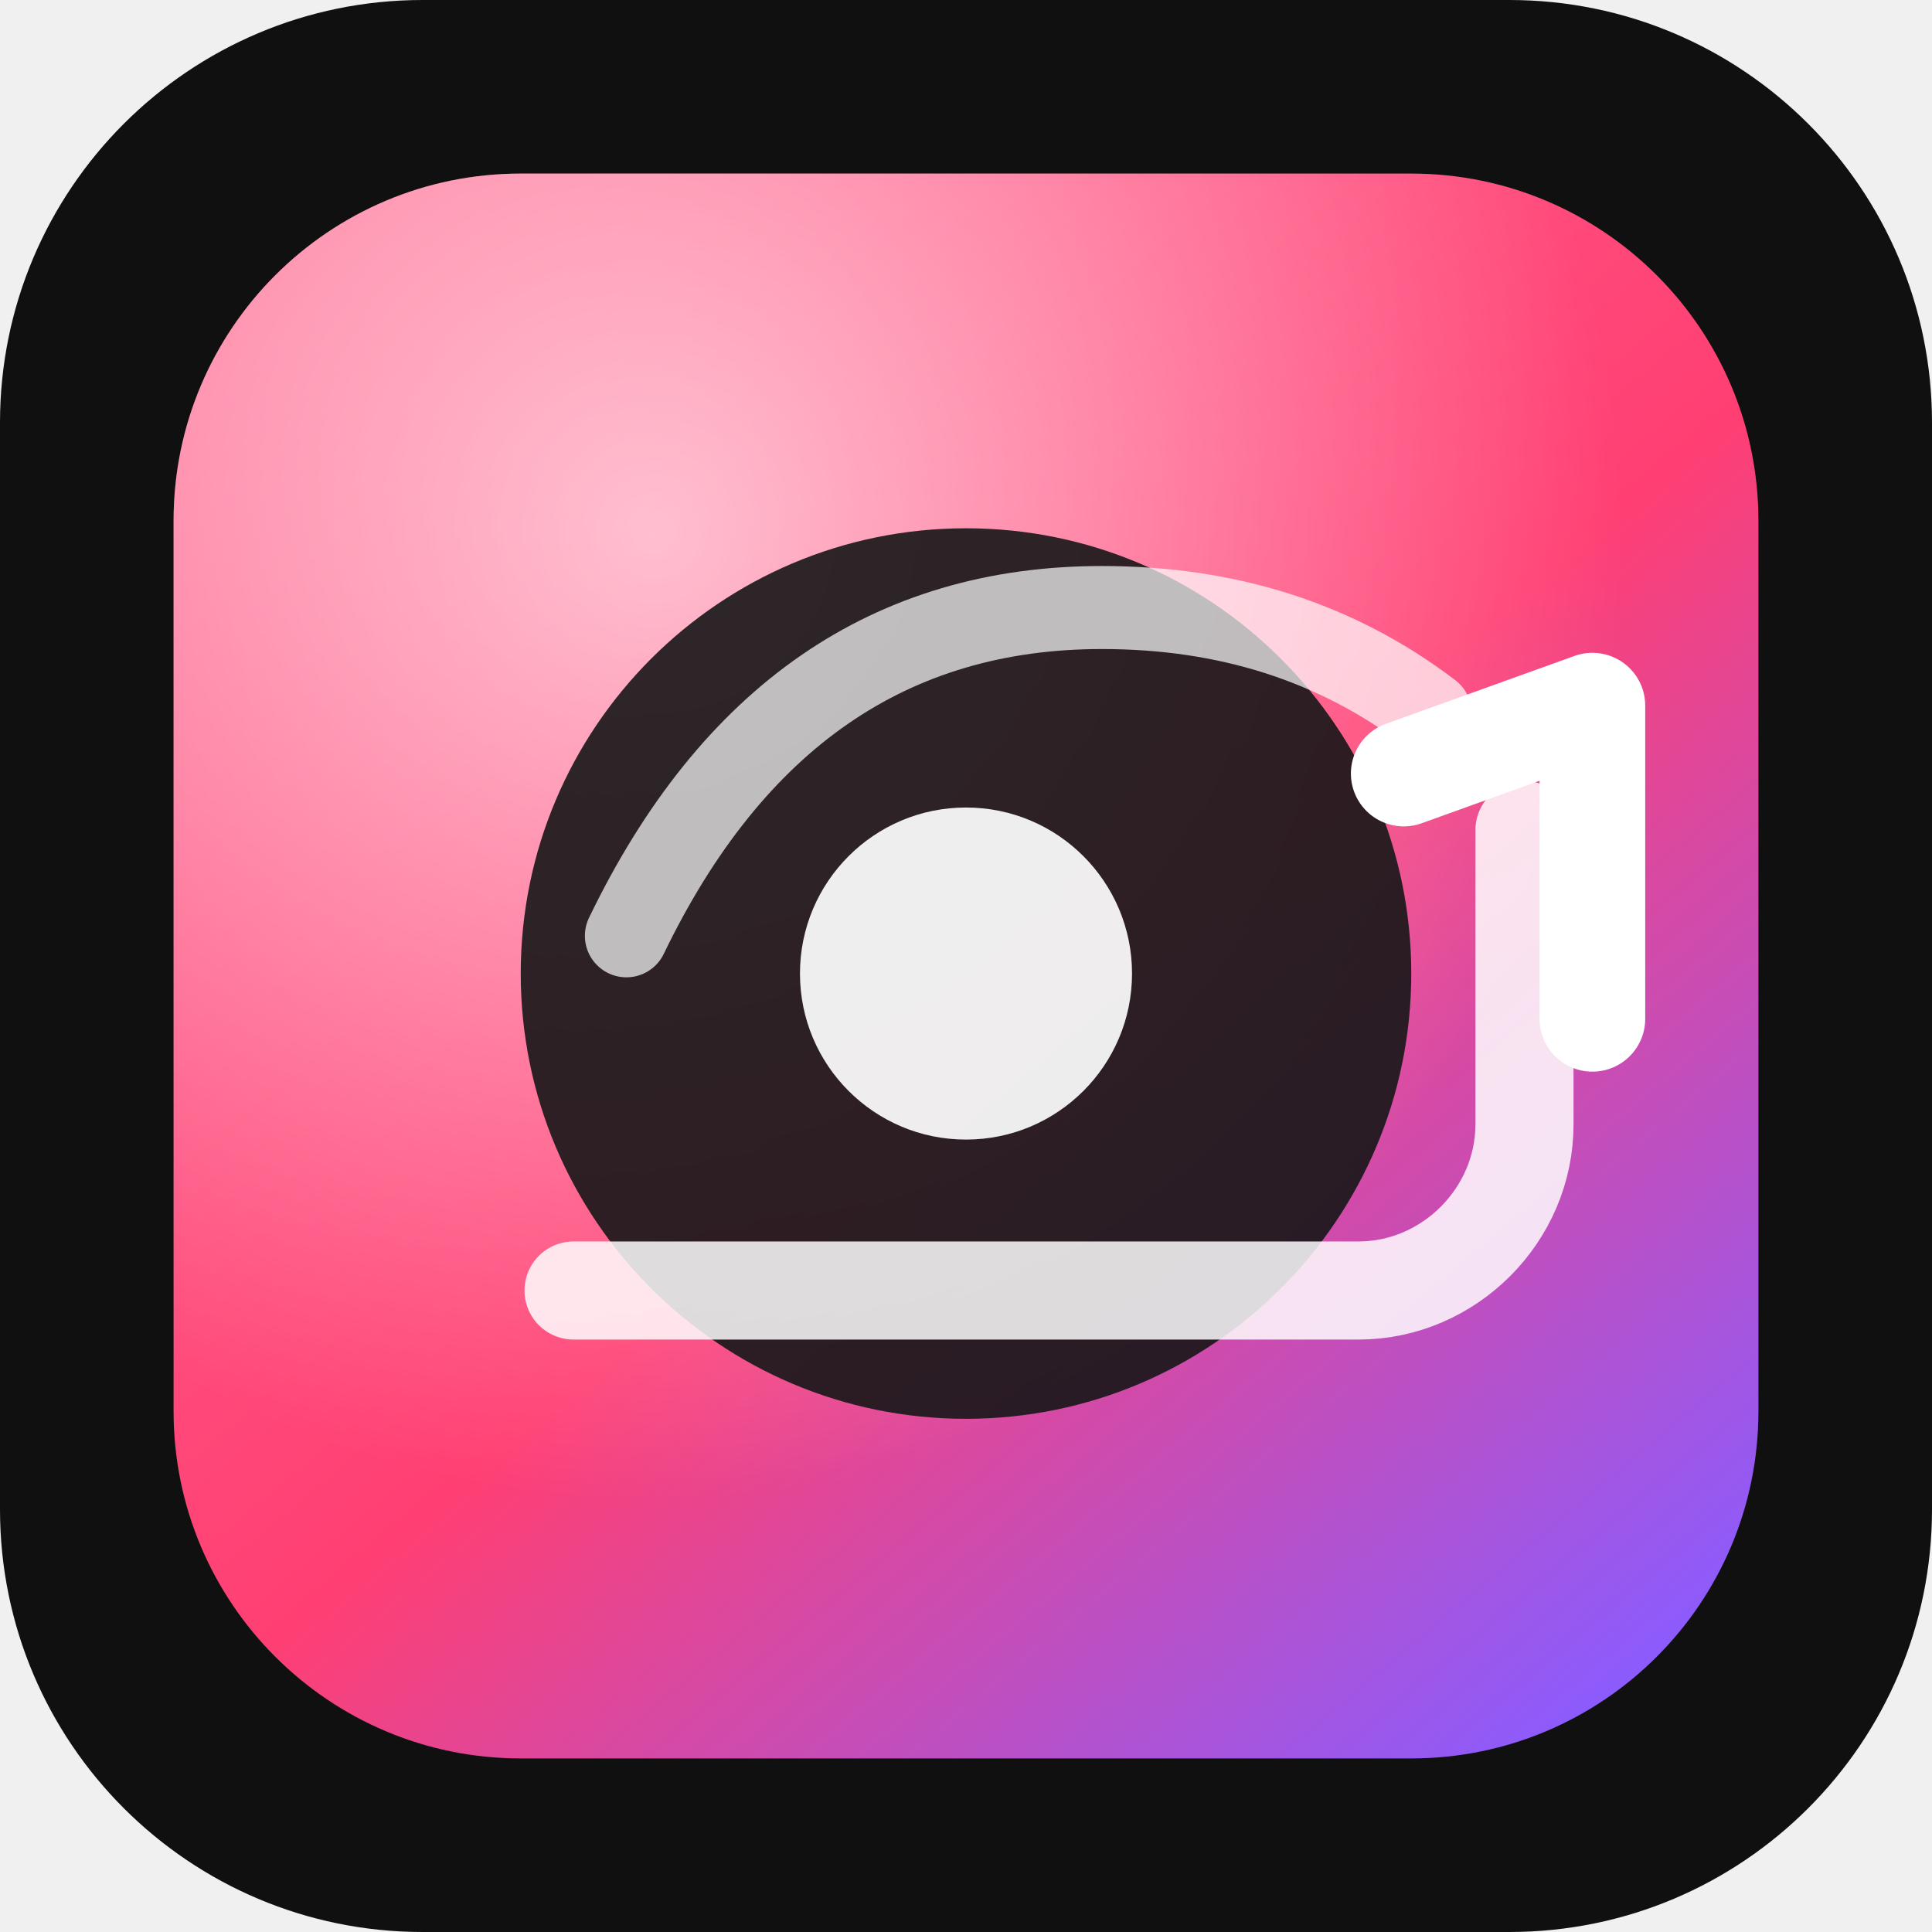
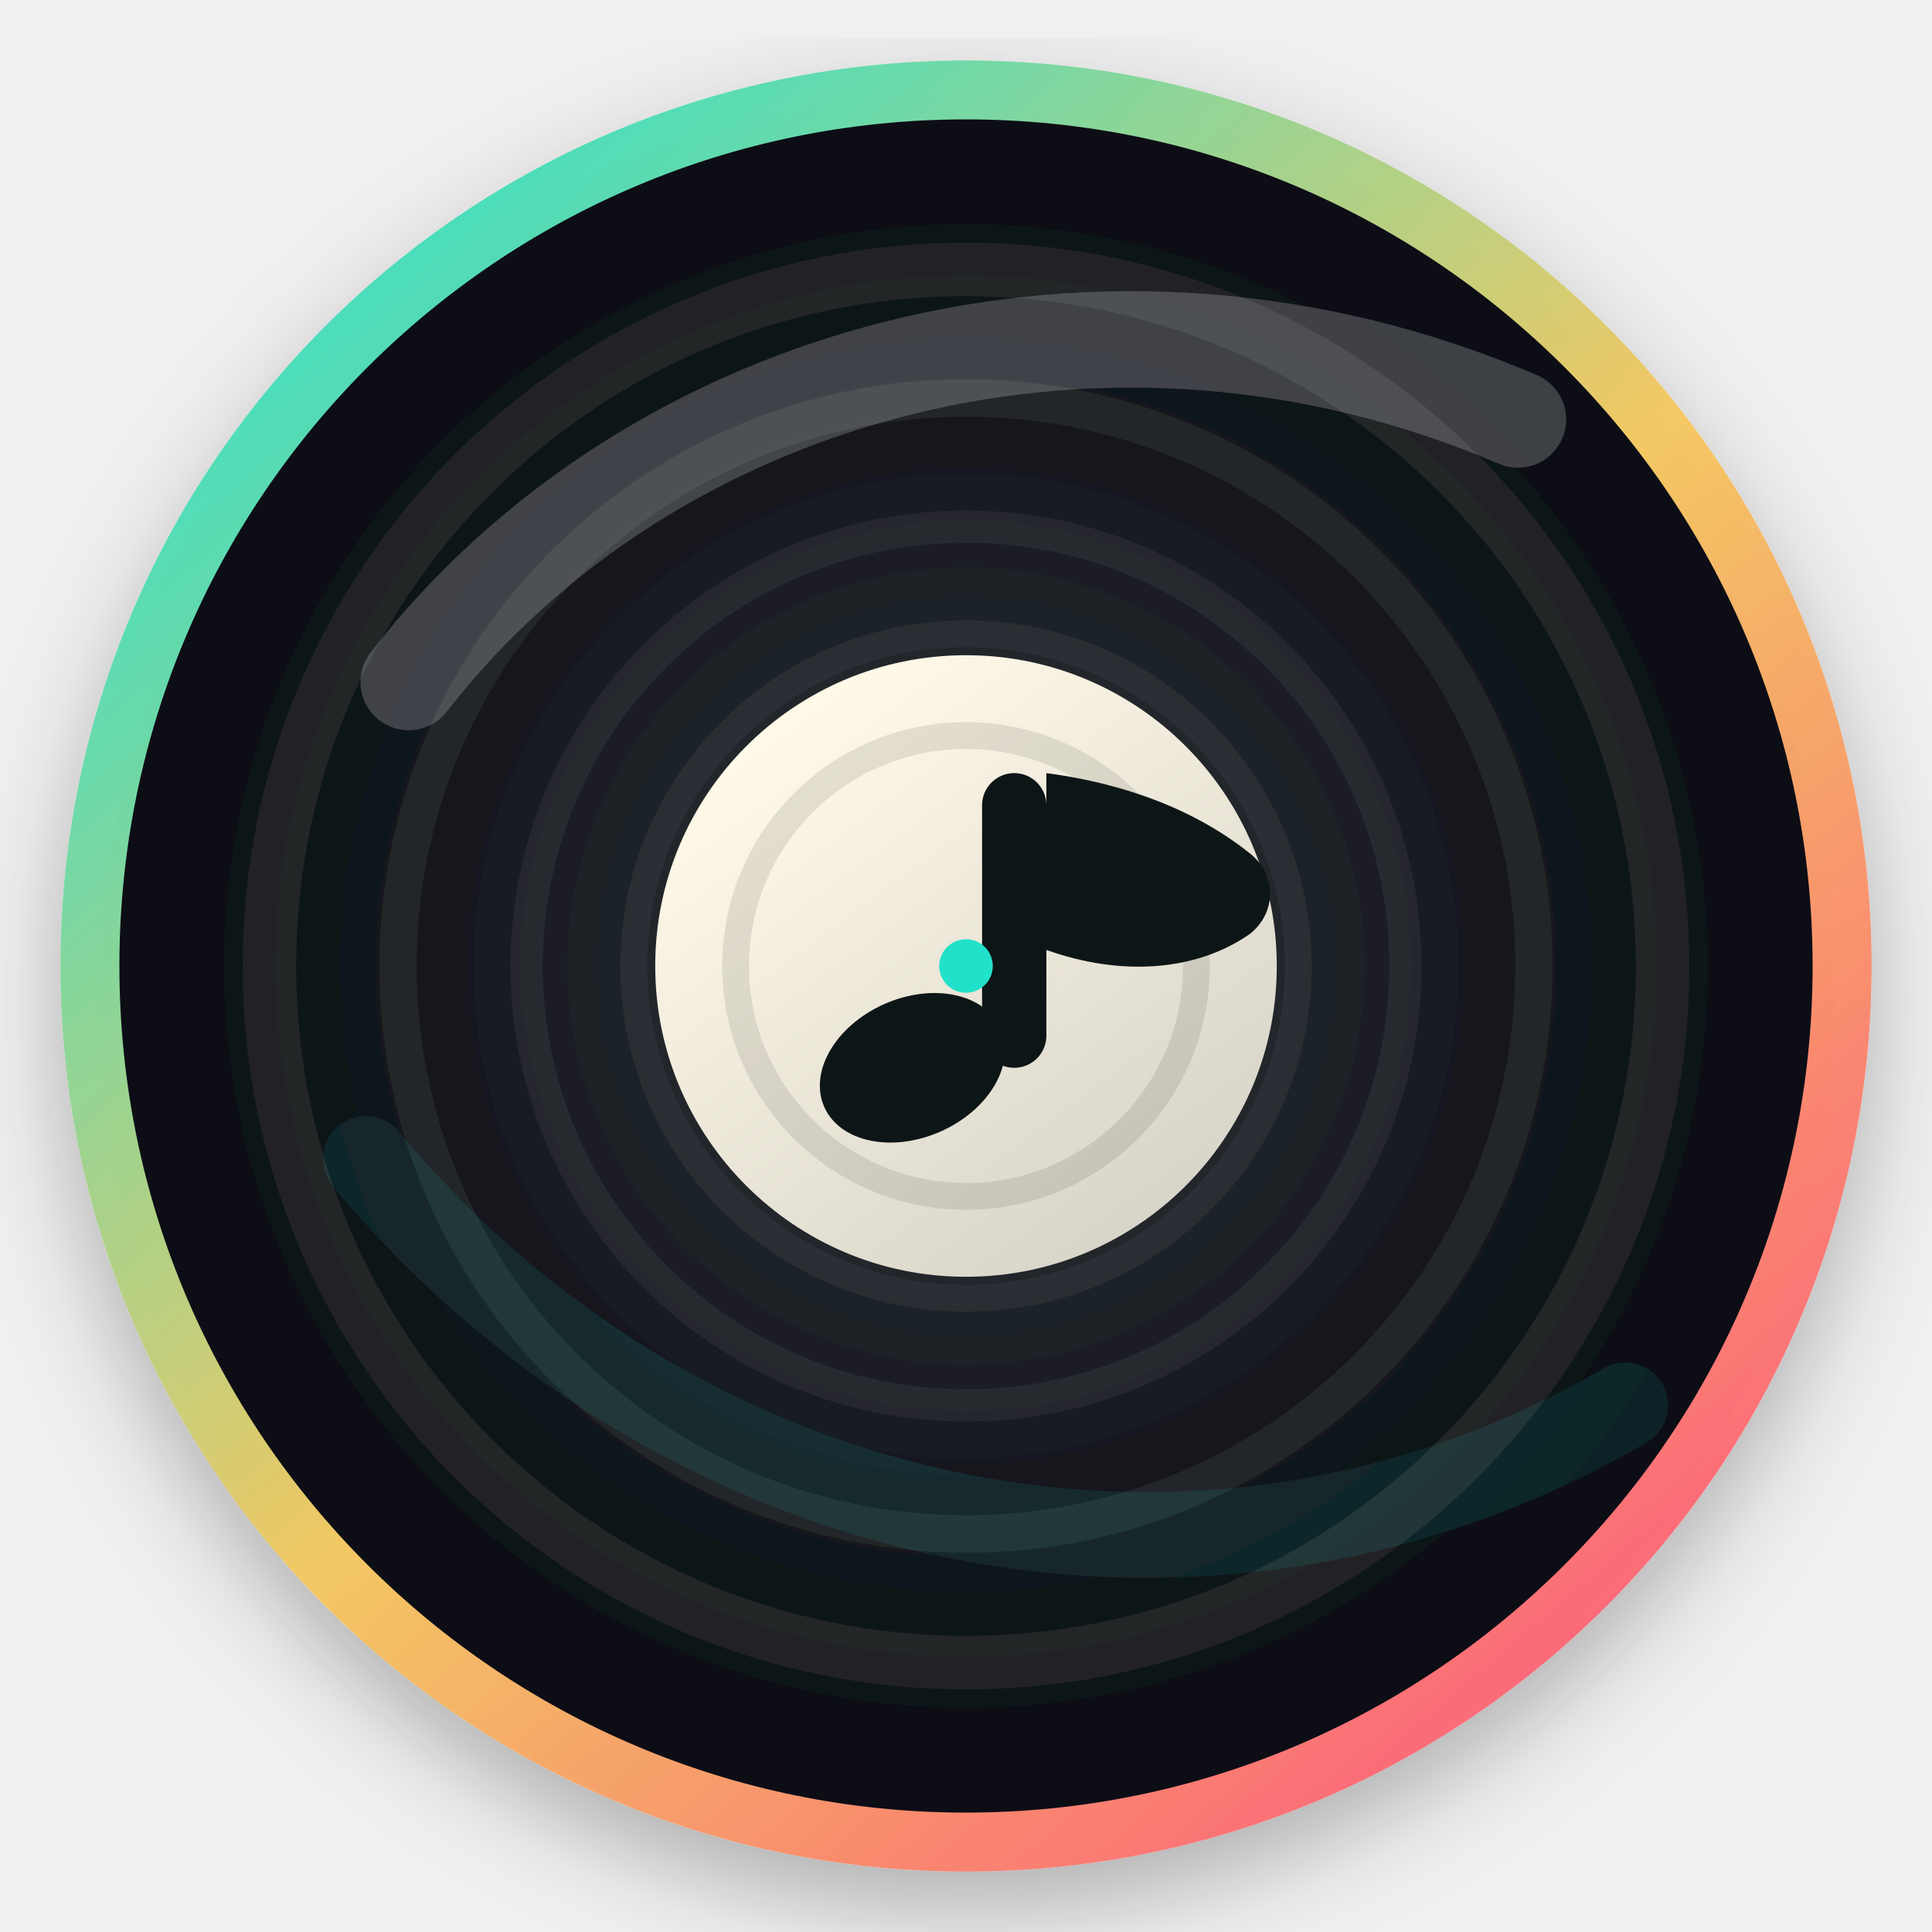
- <svg xmlns="http://www.w3.org/2000/svg" viewBox="0 0 512 512" role="img" aria-label="Mappic Music">
+ <svg xmlns="http://www.w3.org/2000/svg" viewBox="0 0 512 512" role="img" aria-label="澜音">
  <defs>
-     <linearGradient id="bg" x1="104" y1="64" x2="430" y2="452" gradientUnits="userSpaceOnUse">
-       <stop offset="0" stop-color="#ff668e" />
-       <stop offset="0.52" stop-color="#ff3f73" />
-       <stop offset="1" stop-color="#8a5cff" />
+     <radialGradient id="vinyl" cx="0" cy="0" r="1" gradientTransform="matrix(166 166 -166 166 256 256)" gradientUnits="userSpaceOnUse">
+       <stop offset="0" stop-color="#353942" />
+       <stop offset="0.44" stop-color="#12151b" />
+       <stop offset="1" stop-color="#05070a" />
+     </radialGradient>
+     <linearGradient id="rim" x1="126" y1="104" x2="386" y2="408" gradientUnits="userSpaceOnUse">
+       <stop offset="0" stop-color="#24e1ca" />
+       <stop offset="0.52" stop-color="#f5c85e" />
+       <stop offset="1" stop-color="#ff5578" />
    </linearGradient>
-     <radialGradient id="shine" cx="0" cy="0" r="1" gradientTransform="matrix(180 180 -180 180 174 142)" gradientUnits="userSpaceOnUse">
-       <stop offset="0" stop-color="#ffffff" stop-opacity="0.62" />
-       <stop offset="1" stop-color="#ffffff" stop-opacity="0" />
-     </radialGradient>
+     <linearGradient id="label" x1="222" y1="210" x2="290" y2="302" gradientUnits="userSpaceOnUse">
+       <stop offset="0" stop-color="#fff9e8" />
+       <stop offset="1" stop-color="#d8d5ca" />
+     </linearGradient>
+     <filter id="recordShadow" x="-10%" y="-10%" width="120%" height="120%">
+       <feDropShadow dx="0" dy="7" stdDeviation="9" flood-color="#000000" flood-opacity="0.28" />
+     </filter>
  </defs>
-   <rect width="512" height="512" rx="112" fill="#101011" />
-   <rect x="46" y="46" width="420" height="420" rx="92" fill="url(#bg)" />
-   <rect x="46" y="46" width="420" height="420" rx="92" fill="url(#shine)" />
-   <circle cx="256" cy="258" r="118" fill="#171718" fill-opacity="0.9" />
-   <circle cx="256" cy="258" r="44" fill="#ffffff" fill-opacity="0.92" />
-   <path d="M166 248c28-58 70-87 126-87 33 0 62 9 87 28" fill="none" stroke="#ffffff" stroke-opacity="0.7" stroke-width="22" stroke-linecap="round" />
-   <path d="M152 342h208c24 0 44-20 44-44v-78" fill="none" stroke="#ffffff" stroke-opacity="0.84" stroke-width="26" stroke-linecap="round" />
-   <path d="M372 205l50-18v83" fill="none" stroke="#ffffff" stroke-width="28" stroke-linecap="round" stroke-linejoin="round" />
+   <g filter="url(#recordShadow)" transform="translate(256 256) scale(1.42) translate(-256 -256)">
+     <circle cx="256" cy="256" r="169" fill="url(#rim)" opacity="0.95" />
+     <circle cx="256" cy="256" r="158" fill="url(#vinyl)" />
+     <circle cx="256" cy="256" r="130" fill="none" stroke="#f5f2e8" stroke-opacity="0.08" stroke-width="10" />
+     <circle cx="256" cy="256" r="106" fill="none" stroke="#f5f2e8" stroke-opacity="0.07" stroke-width="7" />
+     <circle cx="256" cy="256" r="82" fill="none" stroke="#f5f2e8" stroke-opacity="0.06" stroke-width="6" />
+     <circle cx="256" cy="256" r="62" fill="none" stroke="#f5f2e8" stroke-opacity="0.05" stroke-width="5" />
+     <path d="M152 203c45-58 130-82 207-49" fill="none" stroke="#ffffff" stroke-opacity="0.2" stroke-width="18" stroke-linecap="round" />
+     <path d="M144 292c58 70 156 92 235 46" fill="none" stroke="#24e1ca" stroke-opacity="0.1" stroke-width="16" stroke-linecap="round" />
+     <circle cx="256" cy="256" r="58" fill="url(#label)" />
+     <circle cx="256" cy="256" r="43" fill="none" stroke="#0b0d11" stroke-opacity="0.1" stroke-width="5" />
+     <g fill="#101217">
+       <ellipse cx="246" cy="275" rx="18" ry="13" transform="rotate(-24 246 275)" />
+       <rect x="259" y="220" width="12" height="55" rx="6" />
+       <path d="M271 220c15 2 28 7 38 15 5 4 5 11 0 15-10 7-24 8-38 3z" />
+       <circle cx="256" cy="256" r="5" fill="#24e1ca" />
+     </g>
+   </g>
</svg>
